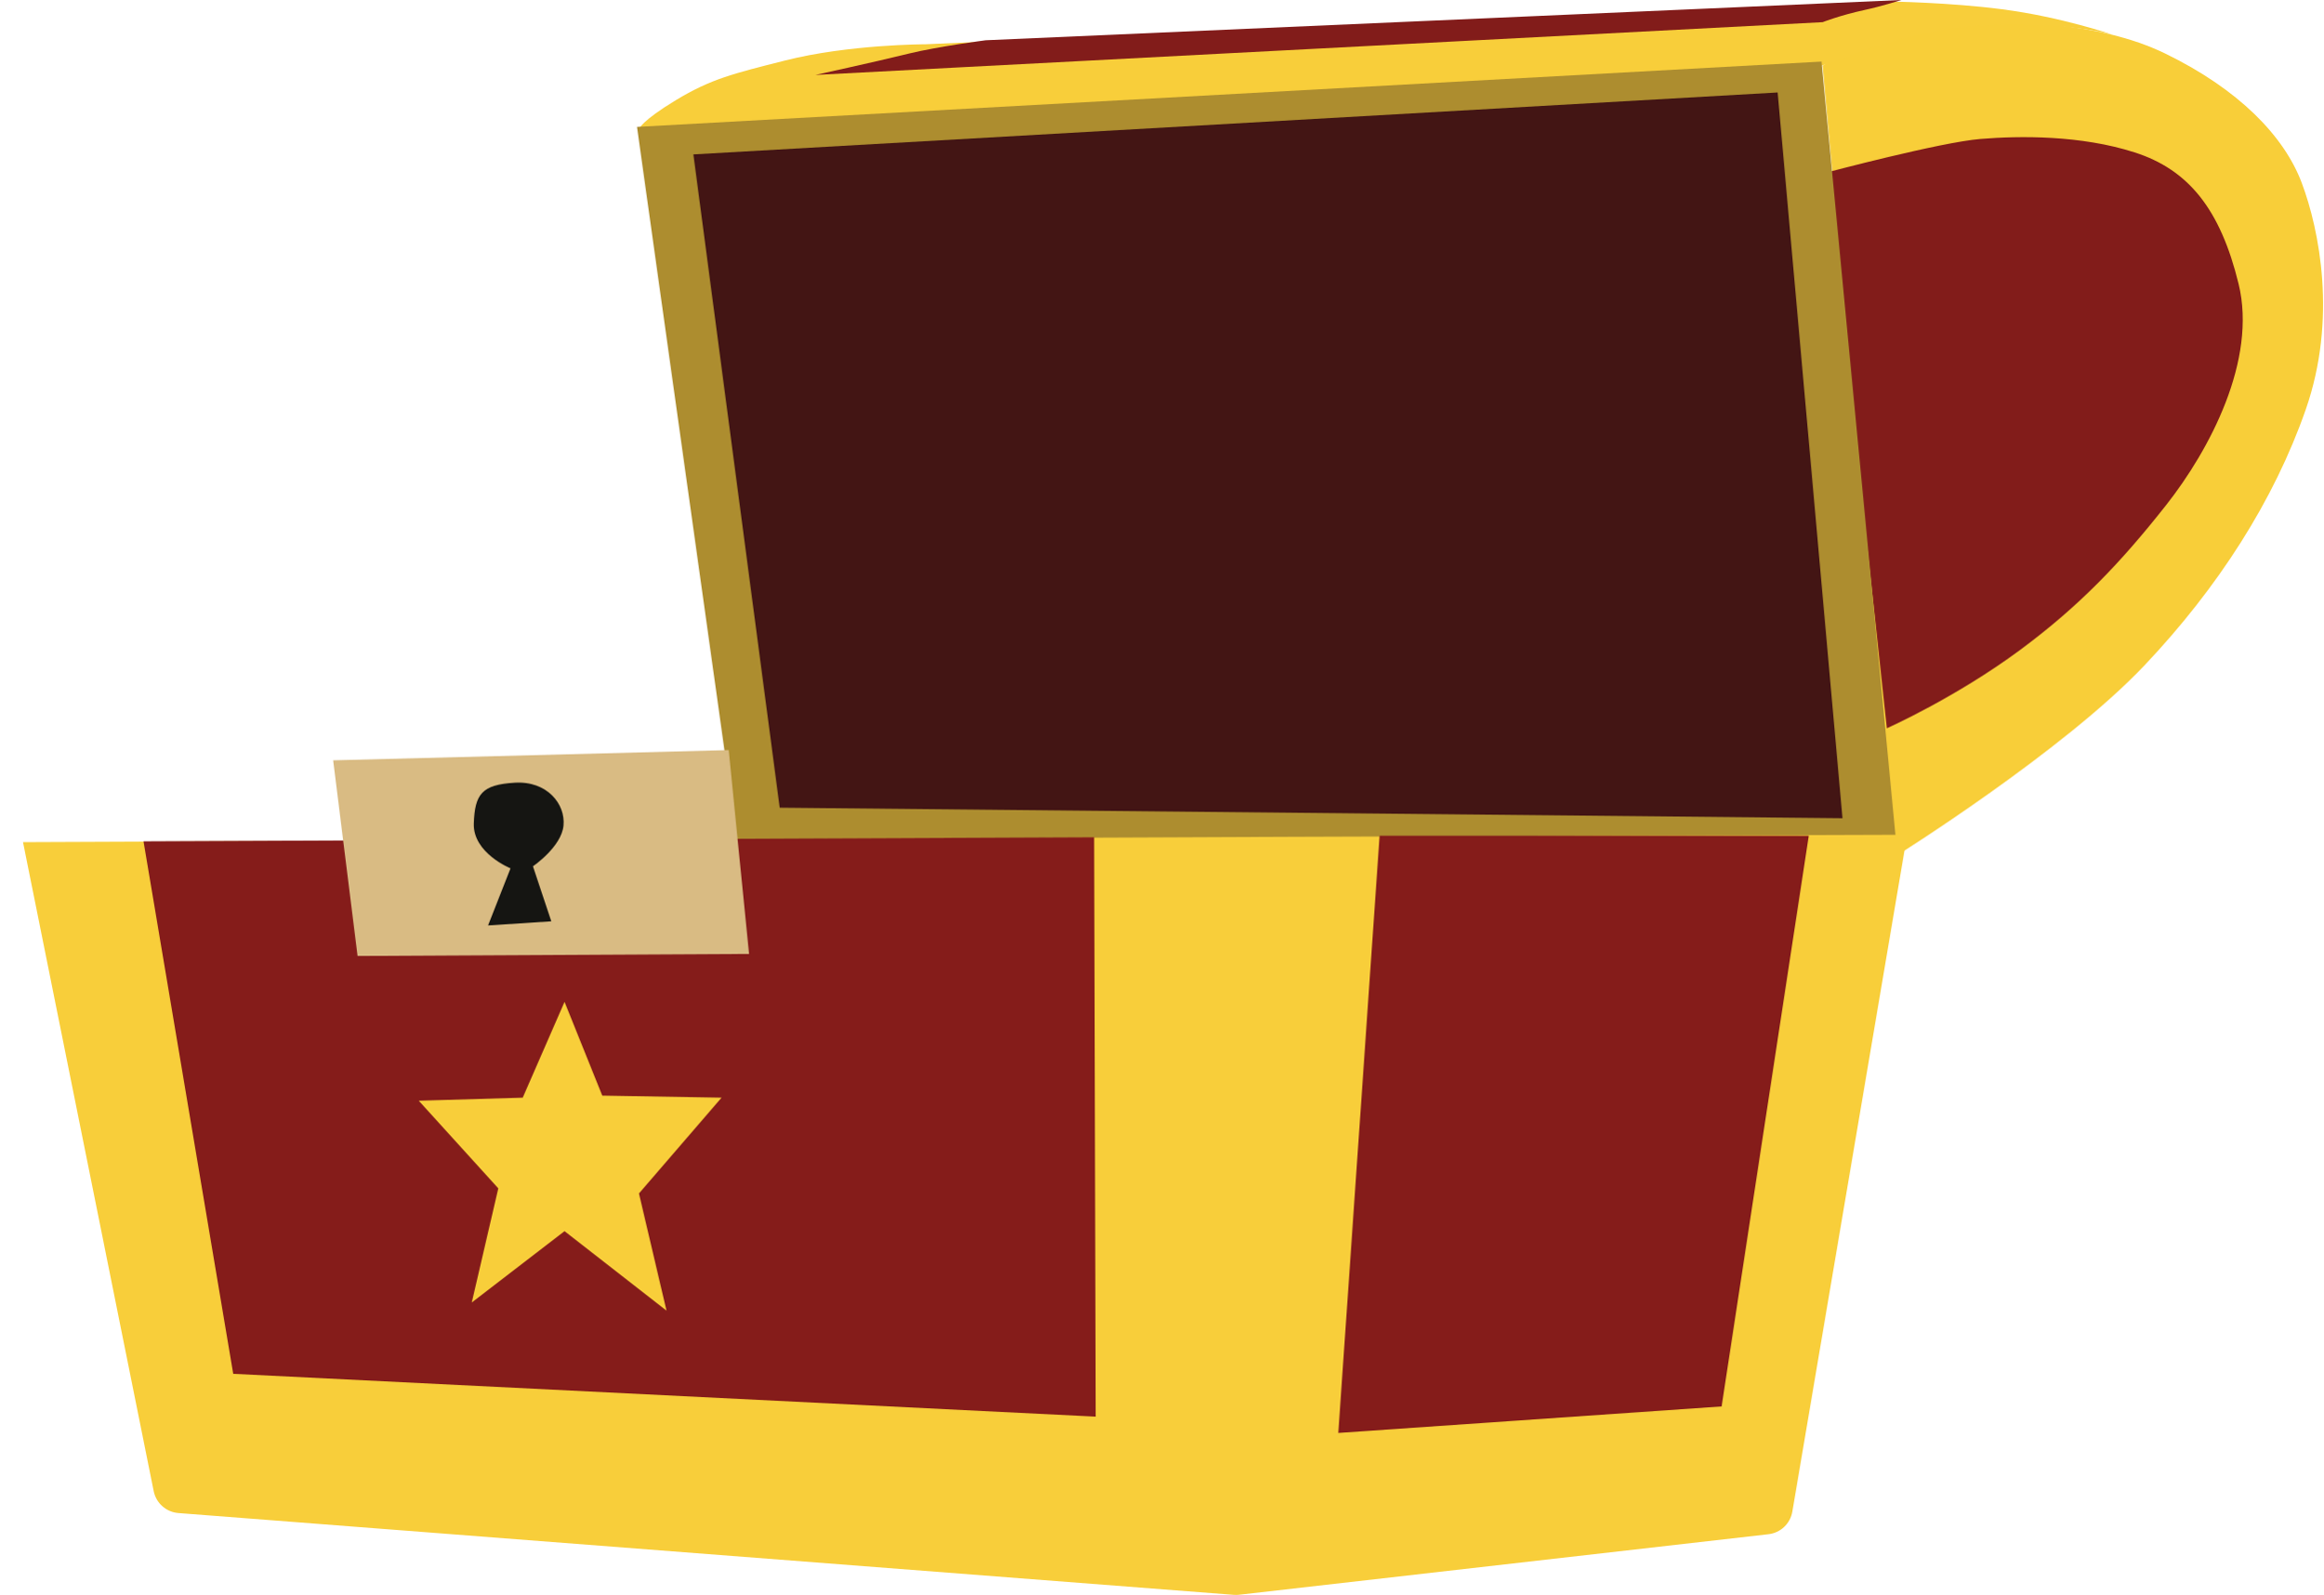
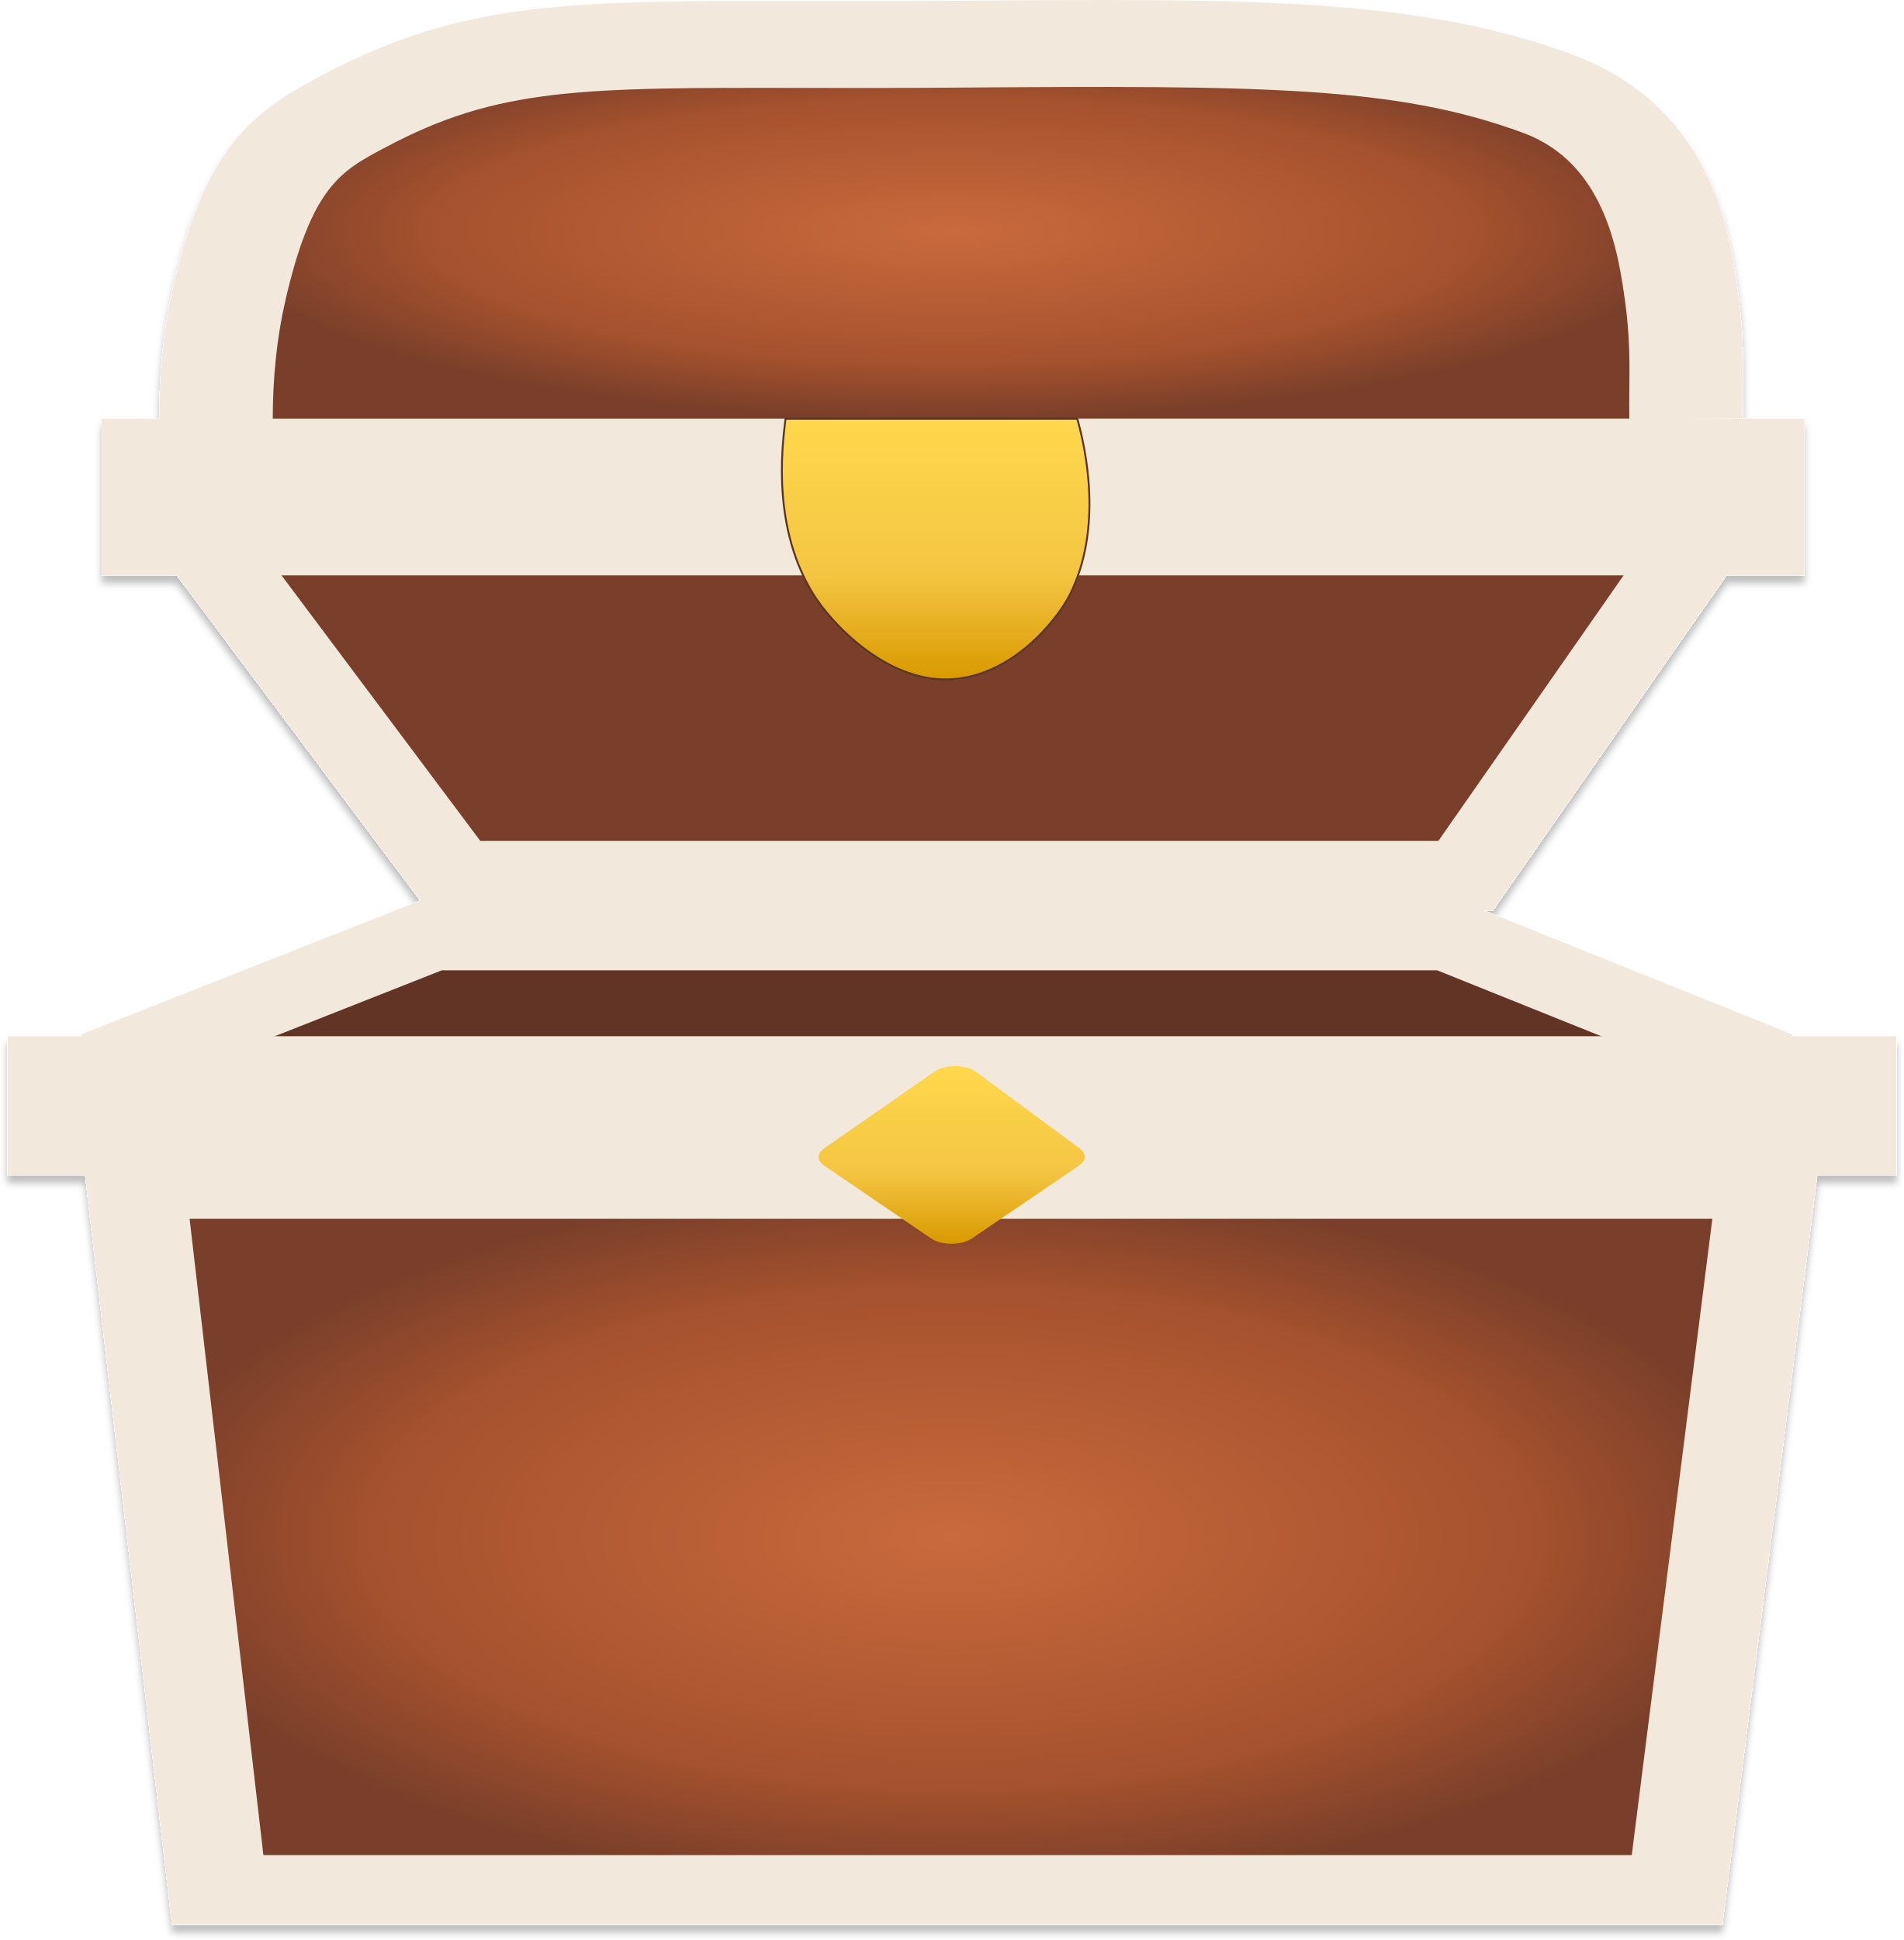
- <svg xmlns="http://www.w3.org/2000/svg" id="Layer_1" viewBox="0 0 591.22 406.02">
+ <svg xmlns="http://www.w3.org/2000/svg" width="1008" height="1027" viewBox="0 0 1008 1027" fill="none">
+   <g filter="url(#filter0_d_494_468)">
+     <g filter="url(#filter1_d_494_468)">
+       <path d="M71.938 626.787L115.265 1000.45H887.946L935.271 626.787H71.938Z" fill="url(#paint0_radial_494_468)" />
+     </g>
+     <path d="M911.937 1018.87H91.079L43.491 608.381H963.917L911.937 1018.87ZM139.453 982.046H863.956L906.628 645.2H100.386L139.453 982.046Z" fill="#F3E8DC" />
+     <path d="M53.93 563.973L228.09 495.26H766.861L937.954 563.973" fill="#623426" />
+     <path d="M64.932 580.356L42.929 547.587L222.259 476.849H772.813L949.137 547.679L926.773 580.264L760.91 513.667H233.922L64.932 580.356Z" fill="#F3E8DC" />
+     <path d="M105.152 282.976L240.356 463.572H776.001L901.526 283.62" fill="url(#paint1_radial_494_468)" />
+     <path d="M790.429 481.98H226.409L84.292 292.133L126.013 273.815L254.304 445.161H761.573L880.305 274.966L922.747 292.271L790.429 481.98Z" fill="#F3E8DC" />
+     <path d="M114.35 221.838C114.35 205.039 115.553 181.107 121.264 156.07C137.435 84.596 160.52 73.228 186.732 59.236C267.108 16.343 323.558 24.765 504.451 23.384C669.653 22.142 745.401 22.326 819.345 49.572C869.724 68.165 882.769 112.762 887.819 141.389C894.792 180.739 892.207 198.228 892.749 221.792" fill="url(#paint2_radial_494_468)" />
+     <path d="M862.69 222.203C862.57 216.22 862.63 210.605 862.69 204.898C862.87 188.238 863.051 172.498 858.061 144.469C851.087 104.797 834.134 80.542 806.3 70.279C739.329 45.611 669.713 45.15 504.752 46.393C475.174 46.623 448.723 46.577 425.397 46.531C307.507 46.347 263.441 46.301 203.925 78.103L202.783 78.701C180.66 90.484 164.729 98.998 150.902 159.979C146.633 178.803 144.409 199.605 144.409 221.835H84.292C84.292 196.982 86.757 173.51 91.626 152.109C108.399 77.965 134.009 59.279 168.396 40.962L169.538 40.364C244.624 0.277 301.255 0.323 425.517 0.553C448.662 0.553 474.934 0.599 504.151 0.415C662.74 -0.781 750.09 -1.426 832.391 28.858C902.908 54.861 913.97 117.683 917.637 138.348C923.168 169.644 922.987 187.777 922.807 205.312C922.807 210.605 922.687 215.852 922.807 221.421L862.69 222.249V222.203Z" fill="#F3E8DC" />
+     <path d="M955.338 221.66H53.878V304.55H955.338V221.66Z" fill="#F3E8DC" />
+     <path d="M1004 548.562H4V622.139H1004V548.562Z" fill="#F3E8DC" />
+     <path d="M436.273 607.958L494.768 567.273C500.358 563.361 511.42 563.453 516.831 567.457L571.718 608.004C575.325 610.673 575.204 614.355 571.417 616.932L514.606 655.592C509.075 659.366 498.495 659.366 492.964 655.592L436.394 617.07C432.486 614.401 432.426 610.627 436.394 607.958H436.334H436.273Z" fill="url(#paint3_linear_494_468)" />
+     <path d="M570.376 221.66C574.825 237.354 584.143 279.788 566.348 314.996C559.856 327.883 535.869 358.534 502.323 359.639C468.538 360.743 439.922 329.447 430.904 314.996C409.322 280.57 413.651 239.057 415.935 221.66H570.376Z" fill="url(#paint4_linear_494_468)" stroke="#593522" stroke-miterlimit="10" />
+   </g>
  <defs>
-     <style>.cls-1{fill:#d9bb83;}.cls-1,.cls-2,.cls-3,.cls-4,.cls-5,.cls-6,.cls-7,.cls-8{stroke-width:0px;}.cls-2{fill:#f8ce3a;}.cls-3{fill:#ad8d2f;}.cls-4{fill:#151512;}.cls-5{fill:#851c1a;}.cls-6{fill:#431514;}.cls-7{fill:#821c1a;}.cls-8{fill:#f8ce39;}</style>
+     <filter id="filter0_d_494_468" x="0" y="0" width="1008" height="1026.87" filterUnits="userSpaceOnUse" color-interpolation-filters="sRGB">
+       <feFlood flood-opacity="0" result="BackgroundImageFix" />
+       <feColorMatrix in="SourceAlpha" type="matrix" values="0 0 0 0 0 0 0 0 0 0 0 0 0 0 0 0 0 0 127 0" result="hardAlpha" />
+       <feOffset dy="4" />
+       <feGaussianBlur stdDeviation="2" />
+       <feComposite in2="hardAlpha" operator="out" />
+       <feColorMatrix type="matrix" values="0 0 0 0 0 0 0 0 0 0 0 0 0 0 0 0 0 0 0.25 0" />
+       <feBlend mode="normal" in2="BackgroundImageFix" result="effect1_dropShadow_494_468" />
+       <feBlend mode="normal" in="SourceGraphic" in2="effect1_dropShadow_494_468" result="shape" />
+     </filter>
+     <filter id="filter1_d_494_468" x="67.938" y="626.787" width="871.333" height="381.665" filterUnits="userSpaceOnUse" color-interpolation-filters="sRGB">
+       <feFlood flood-opacity="0" result="BackgroundImageFix" />
+       <feColorMatrix in="SourceAlpha" type="matrix" values="0 0 0 0 0 0 0 0 0 0 0 0 0 0 0 0 0 0 127 0" result="hardAlpha" />
+       <feOffset dy="4" />
+       <feGaussianBlur stdDeviation="2" />
+       <feComposite in2="hardAlpha" operator="out" />
+       <feColorMatrix type="matrix" values="0 0 0 0 0 0 0 0 0 0 0 0 0 0 0 0 0 0 0.25 0" />
+       <feBlend mode="normal" in2="BackgroundImageFix" result="effect1_dropShadow_494_468" />
+       <feBlend mode="normal" in="SourceGraphic" in2="effect1_dropShadow_494_468" result="shape" />
+     </filter>
+     <radialGradient id="paint0_radial_494_468" cx="0" cy="0" r="1" gradientUnits="userSpaceOnUse" gradientTransform="translate(503.605 813.62) rotate(90) scale(186.833 431.667)">
+       <stop stop-color="#C96A3D" />
+       <stop offset="0.7" stop-color="#A6522E" />
+       <stop offset="1" stop-color="#7A3F2A" />
+     </radialGradient>
+     <radialGradient id="paint1_radial_494_468" cx="0" cy="0" r="1" gradientUnits="userSpaceOnUse" gradientTransform="translate(503.339 373.274) scale(398.187 90.2982)">
+       <stop offset="1" stop-color="#7A3F2A" />
+     </radialGradient>
+     <radialGradient id="paint2_radial_494_468" cx="0" cy="0" r="1" gradientUnits="userSpaceOnUse" gradientTransform="translate(503.57 122.419) rotate(90) scale(99.4189 389.22)">
+       <stop stop-color="#C96A3D" />
+       <stop offset="0.7" stop-color="#A6522E" />
+       <stop offset="1" stop-color="#7A3F2A" />
+     </radialGradient>
+     <linearGradient id="paint3_linear_494_468" x1="503.891" y1="564.396" x2="503.891" y2="658.423" gradientUnits="userSpaceOnUse">
+       <stop stop-color="#FFD84D" />
+       <stop offset="0.6" stop-color="#F4C542" />
+       <stop offset="1" stop-color="#D99900" />
+     </linearGradient>
+     <linearGradient id="paint4_linear_494_468" x1="495.396" y1="221.66" x2="495.396" y2="359.667" gradientUnits="userSpaceOnUse">
+       <stop stop-color="#FFD84D" />
+       <stop offset="0.6" stop-color="#F4C542" />
+       <stop offset="1" stop-color="#D99900" />
+     </linearGradient>
  </defs>
-   <path class="cls-8" d="m482.28,218.08s42.66-26.66,63.55-48.75c18.6-19.67,32.92-41.9,41.01-65.16,7.99-22.97,3.44-45.65-1.04-57.6s-16.09-23.87-34.77-32.95c-16.97-8.25-39.9-8.57-55.78-7.78-16.47.81-31.39,10.9-31.39,10.9l18.42,201.34Z" />
-   <path class="cls-7" d="m480.21,185.4s17.53-7.8,33.99-20c15.05-11.16,25.55-22.18,37.1-36.84,11.01-13.98,23.18-36.86,18.42-56.3-4.63-18.95-12.71-29.06-26.46-33.47s-29.17-4.25-39.26-3.42-39.04,8.52-39.04,8.52l15.25,141.51Z" />
-   <path class="cls-2" d="m538.07,8.95s-12.45-3.89-35.81-2.34c-10.64.71-24.67,4.93-27.79,6.23s-11.68,4.15-11.68,4.15l-300.17,15.82s.66-2.03,9.34-7.29c9-5.45,14.68-6.78,27.76-10.1,16.35-4.15,35.81-4.15,35.81-4.15L480.99.39s15.2.23,28.41,1.95c15.5,2.01,28.67,6.62,28.67,6.62Z" />
-   <path class="cls-7" d="m483.91,0s-4.86,1.56-9.34,2.53c-6.22,1.35-10.7,3.11-10.7,3.11l-256.35,13.43s14.52-3.15,23.87-5.45c7.14-1.75,19.46-3.37,19.46-3.37L483.91,0Z" />
-   <polygon class="cls-3" points="162.11 32.3 463.59 15.67 482.8 216.78 187.64 214.34 162.11 32.3" />
-   <polygon class="cls-6" points="176.46 39.3 452.42 23.54 468.92 208.3 198.43 205.62 176.46 39.3" />
-   <path class="cls-2" d="m5.85,214.38l33.26,165.23c.62,3.06,3.19,5.34,6.3,5.58l268.58,20.82c.44.03.89.03,1.33-.02l134.75-15.41c3.09-.35,5.57-2.7,6.09-5.77l29.22-172.3-156.19.52-323.34,1.36Z" />
-   <polygon class="cls-5" points="460.34 212.76 438.16 358.05 340.6 364.8 351.11 212.76 460.34 212.76" />
-   <polygon class="cls-5" points="278.46 213.15 278.85 360.65 59.35 349.75 36.52 214.18 278.46 213.15" />
-   <polygon class="cls-2" points="143.67 255.05 153.27 278.92 183.63 279.44 162.61 303.83 169.62 333.66 143.67 313.43 120.06 331.59 126.81 302.53 106.57 280.22 133.03 279.44 143.67 255.05" />
-   <polygon class="cls-1" points="84.78 193.56 91 243.37 190.63 242.85 185.45 190.96 84.78 193.56" />
-   <path class="cls-4" d="m140.3,234.55l-16.09,1.04,5.71-14.53s-9.6-3.89-9.34-11.42,2.08-9.86,10.38-10.38,12.97,5.45,12.45,10.9-7.78,10.38-7.78,10.38l4.67,14.01Z" />
</svg>
